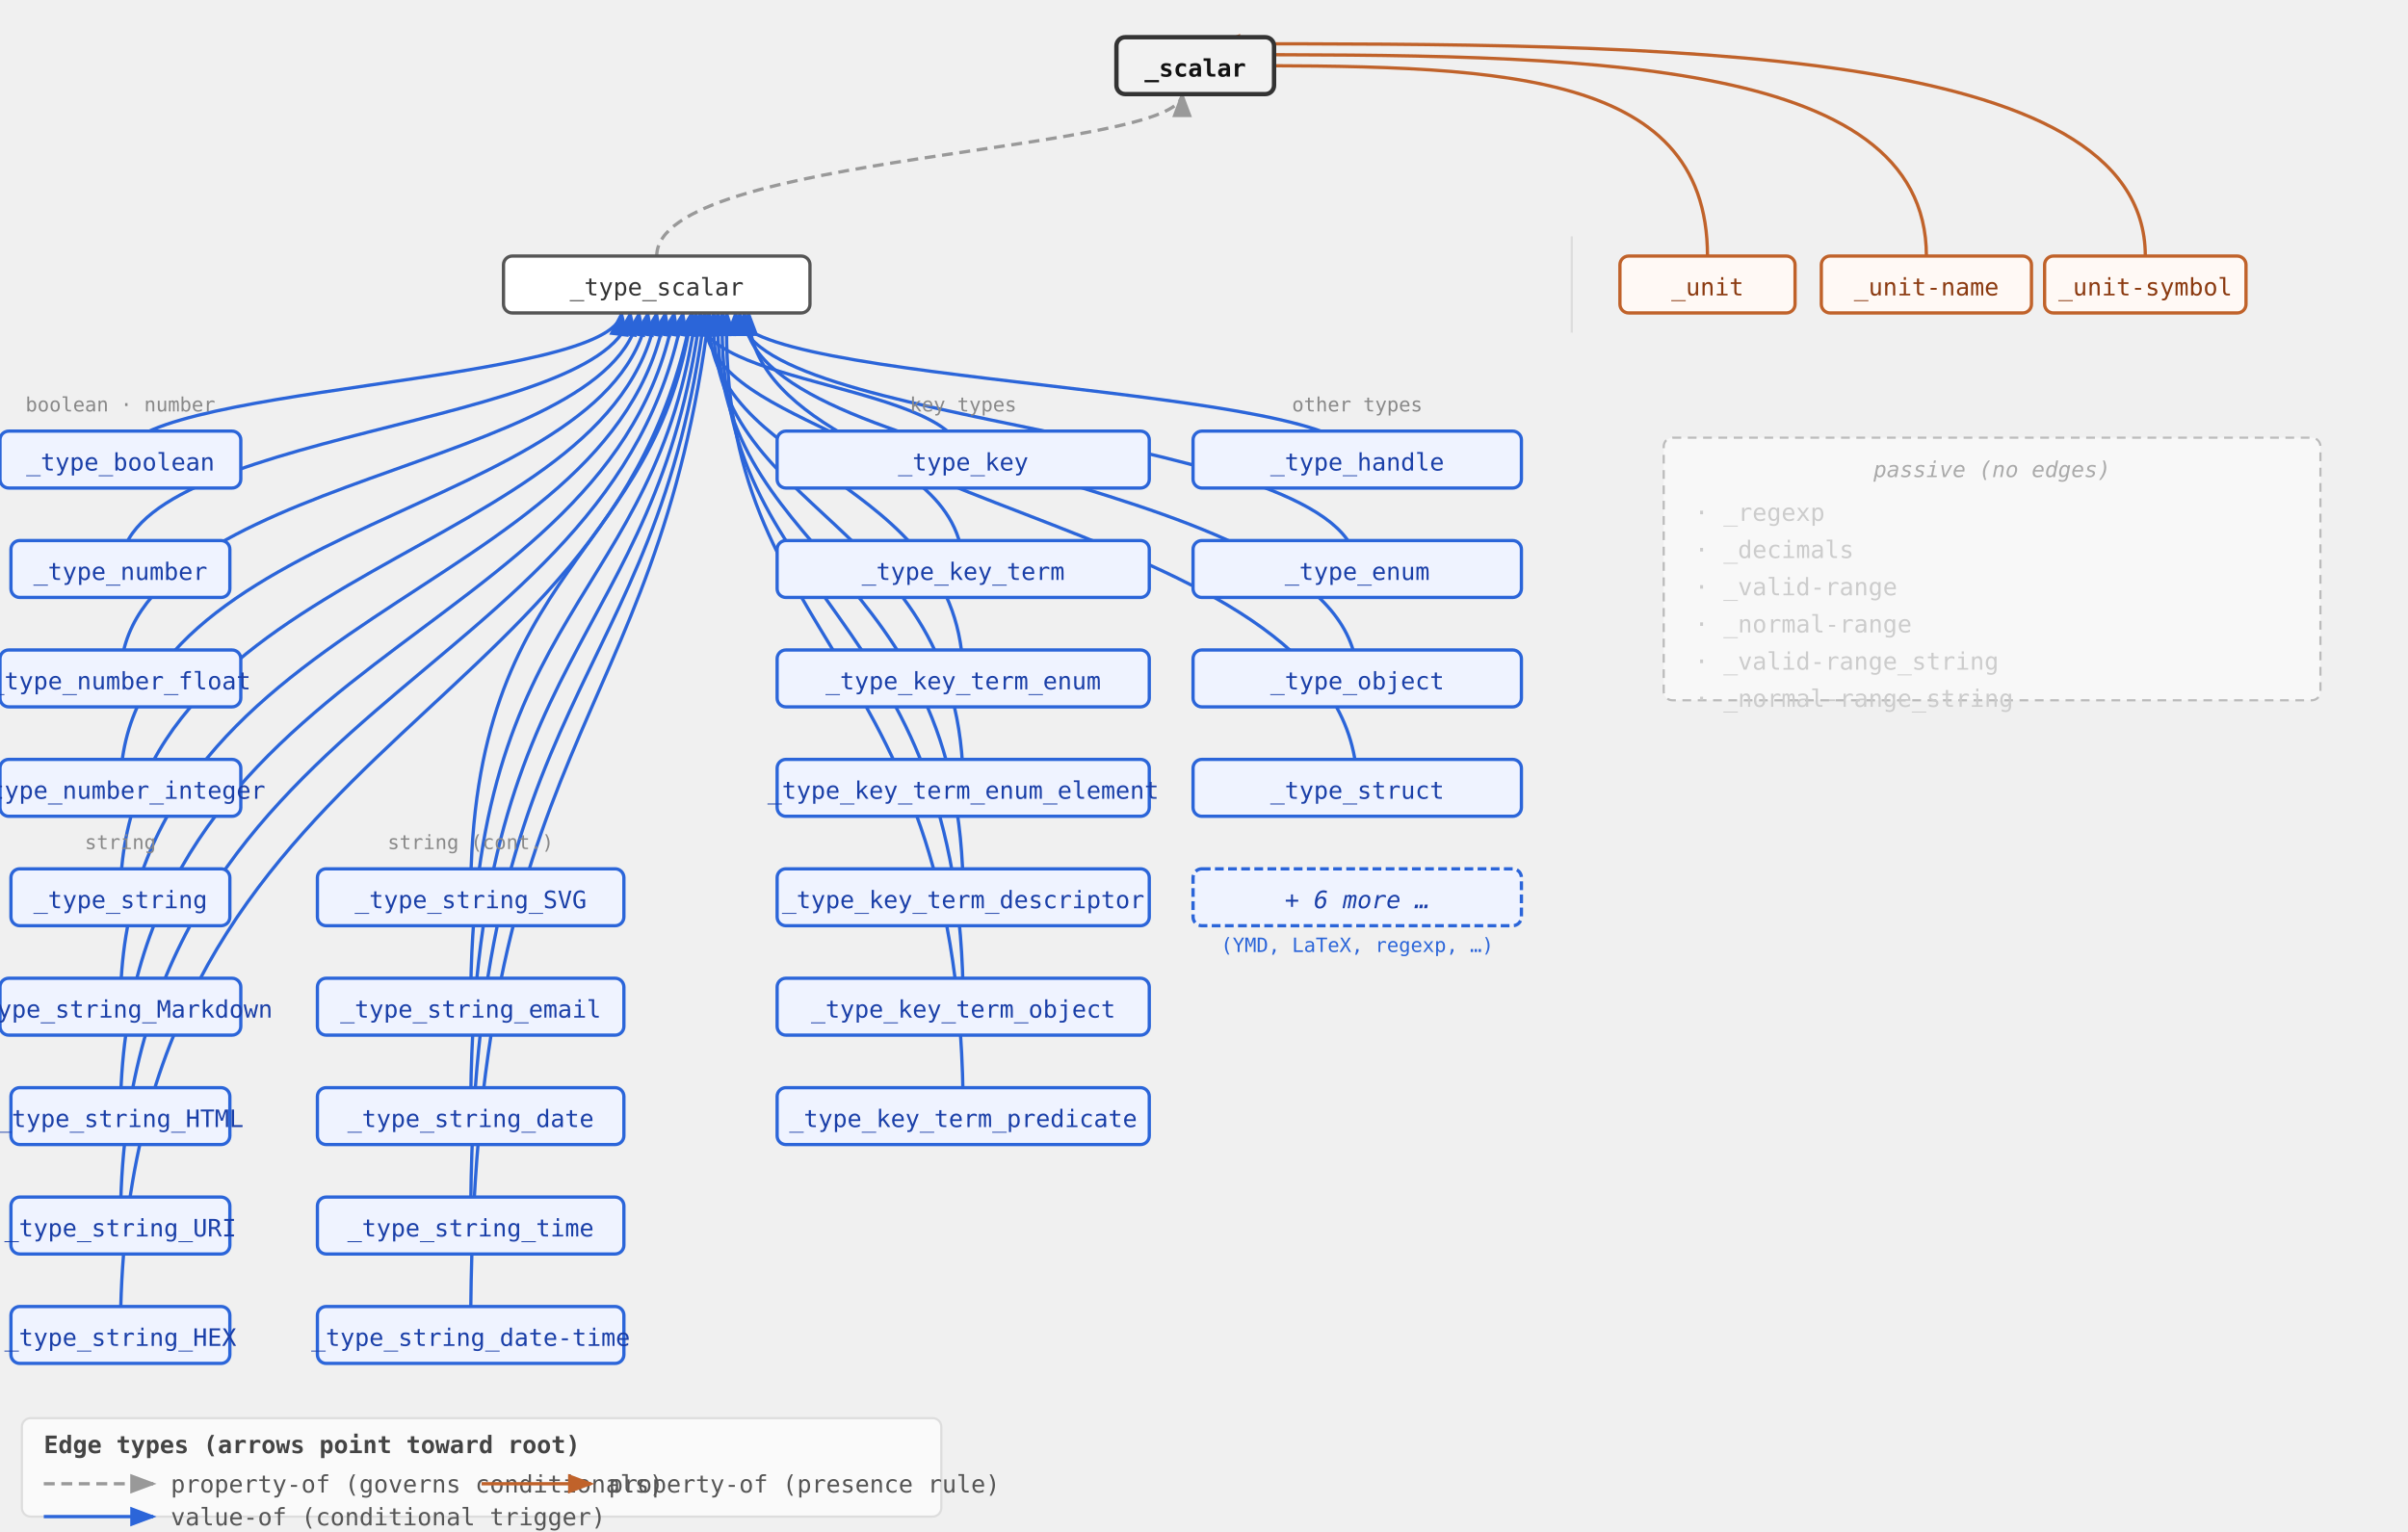
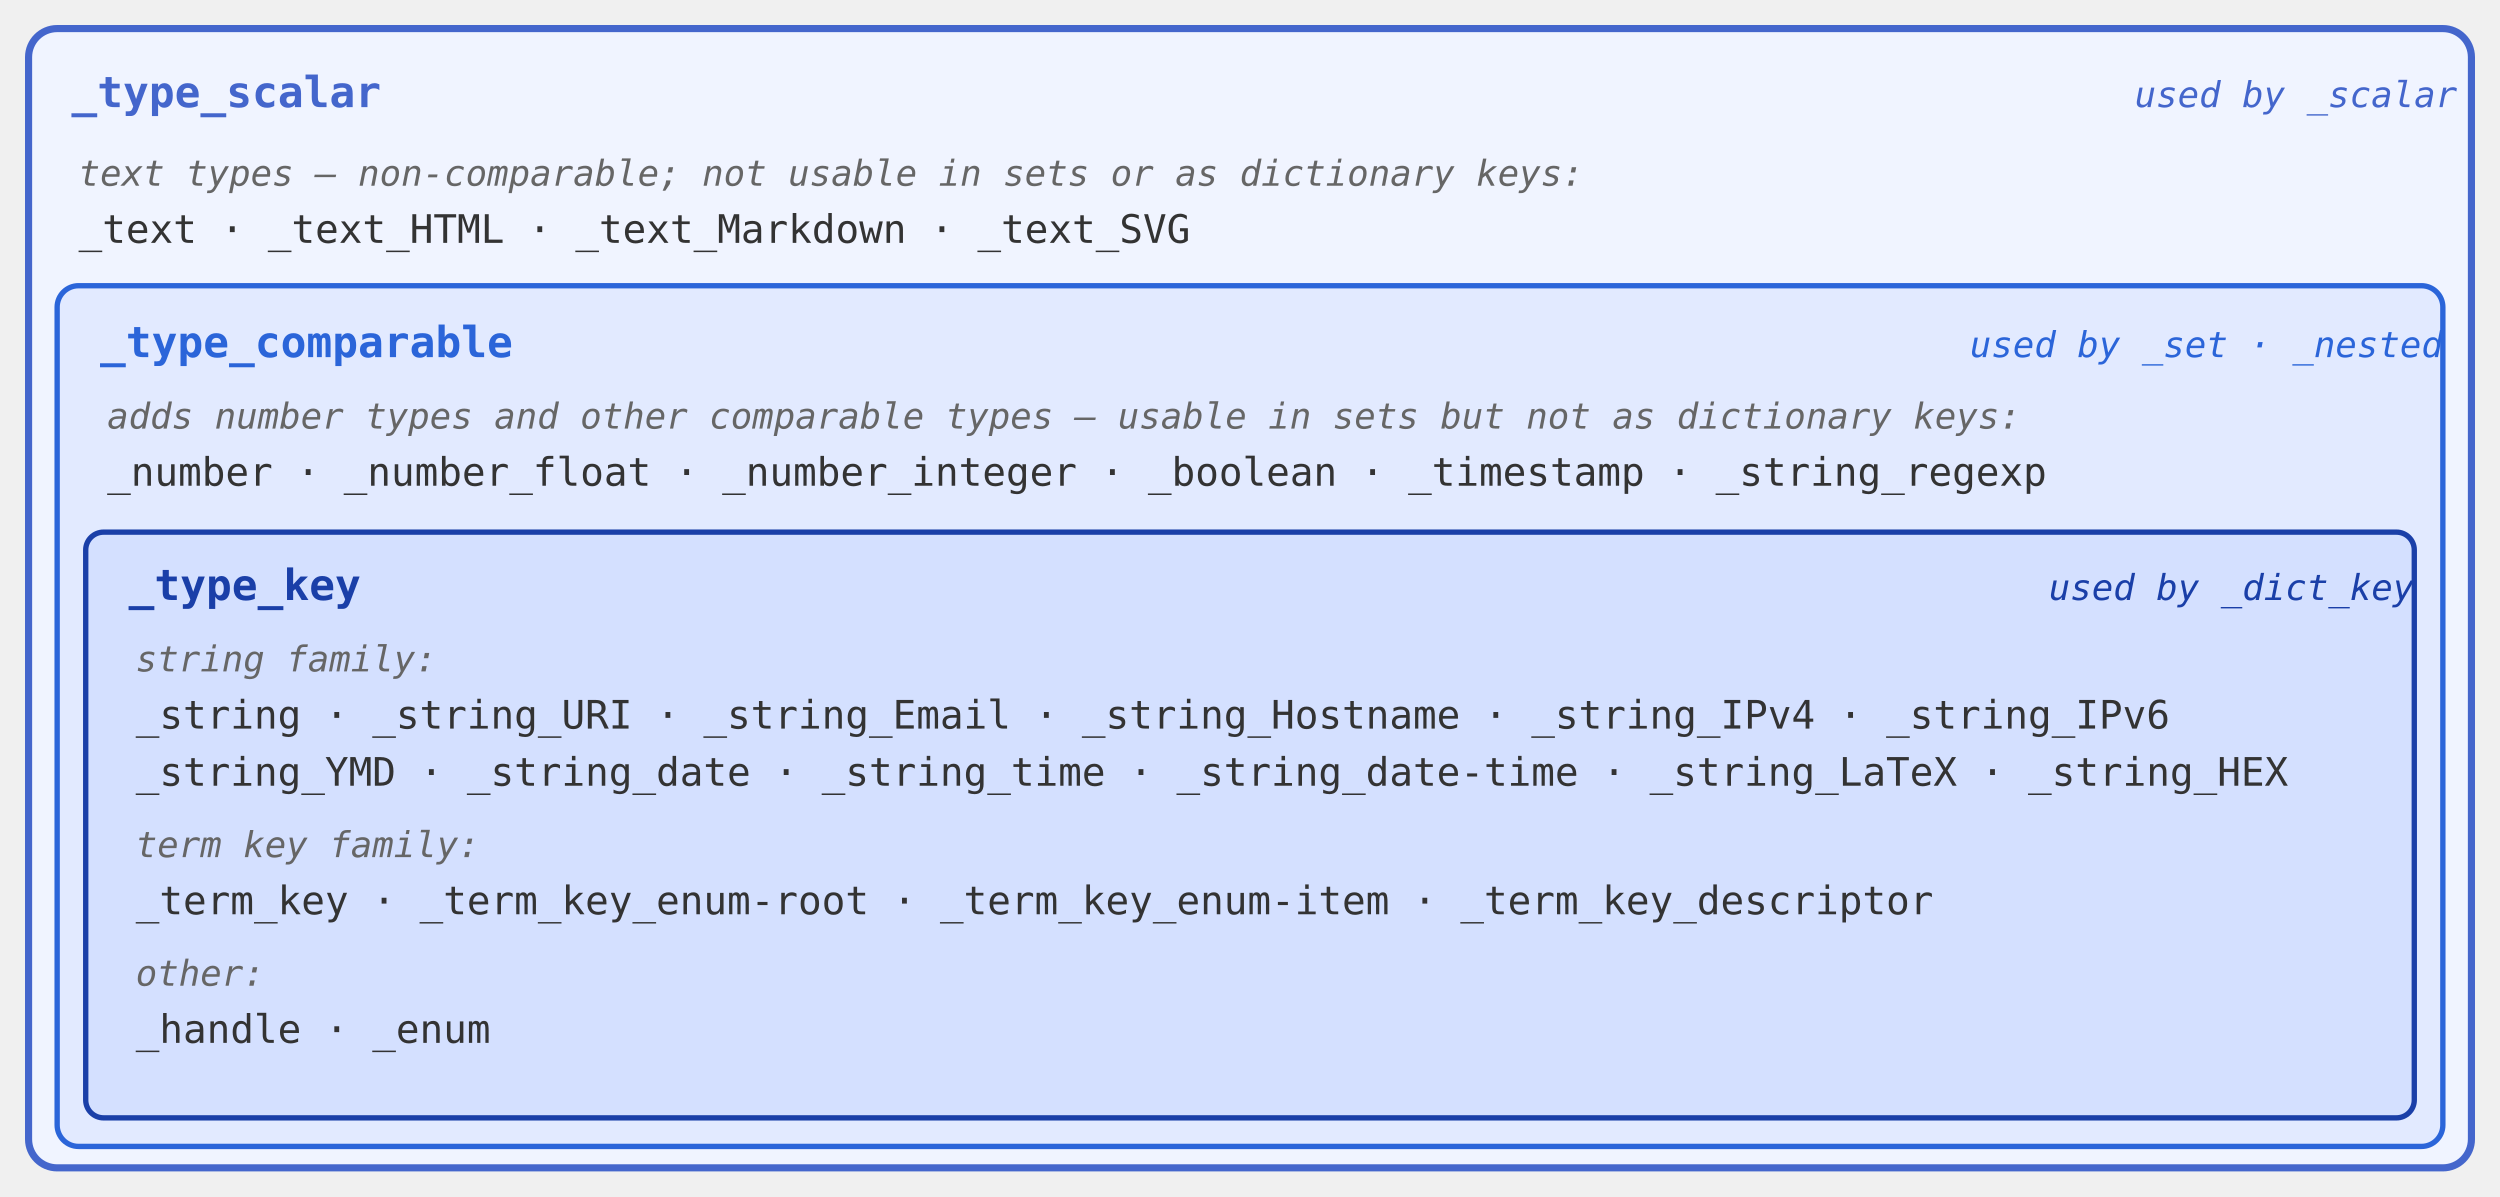
- <svg xmlns="http://www.w3.org/2000/svg" viewBox="0 0 1100 700" width="1100" height="700" font-family="monospace" font-size="11" fill="none">
-   <defs>
-     <marker id="ah-g" markerWidth="8" markerHeight="6" refX="7" refY="3" orient="auto">
-       <polygon points="0 0,8 3,0 6" fill="#999" stroke="none" />
-     </marker>
-     <marker id="ah-o" markerWidth="8" markerHeight="6" refX="7" refY="3" orient="auto">
-       <polygon points="0 0,8 3,0 6" fill="#c0622a" stroke="none" />
-     </marker>
-     <marker id="ah-b" markerWidth="8" markerHeight="6" refX="7" refY="3" orient="auto">
-       <polygon points="0 0,8 3,0 6" fill="#2b65d9" stroke="none" />
-     </marker>
-   </defs>
-   <path d="M 300,117 C 300,70 540,70 540,43" stroke="#999" stroke-width="1.5" stroke-dasharray="5,3" fill="none" marker-end="url(#ah-g)" />
-   <path d="M 780,117 C 780,30 680,30 556,30" stroke="#c0622a" stroke-width="1.5" fill="none" marker-end="url(#ah-o)" />
-   <path d="M 880,117 C 880,25 720,25 556,25" stroke="#c0622a" stroke-width="1.5" fill="none" marker-end="url(#ah-o)" />
-   <path d="M 980,117 C 980,20 760,20 556,20" stroke="#c0622a" stroke-width="1.5" fill="none" marker-end="url(#ah-o)" />
-   <path d="M 55,210  C 55,176 280,176 284,143" stroke="#2b65d9" stroke-width="1.5" fill="none" marker-end="url(#ah-b)" />
-   <path d="M 55,260  C 55,196 280,196 288,143" stroke="#2b65d9" stroke-width="1.5" fill="none" marker-end="url(#ah-b)" />
-   <path d="M 55,310  C 55,216 280,216 292,143" stroke="#2b65d9" stroke-width="1.5" fill="none" marker-end="url(#ah-b)" />
-   <path d="M 55,360  C 55,236 280,236 296,143" stroke="#2b65d9" stroke-width="1.5" fill="none" marker-end="url(#ah-b)" />
-   <path d="M 55,410  C 55,256 280,256 300,143" stroke="#2b65d9" stroke-width="1.5" fill="none" marker-end="url(#ah-b)" />
-   <path d="M 55,460  C 55,276 280,276 304,143" stroke="#2b65d9" stroke-width="1.5" fill="none" marker-end="url(#ah-b)" />
-   <path d="M 55,510  C 55,296 280,296 308,143" stroke="#2b65d9" stroke-width="1.5" fill="none" marker-end="url(#ah-b)" />
-   <path d="M 55,560  C 55,316 280,316 312,143" stroke="#2b65d9" stroke-width="1.5" fill="none" marker-end="url(#ah-b)" />
-   <path d="M 55,610  C 55,336 280,336 316,143" stroke="#2b65d9" stroke-width="1.5" fill="none" marker-end="url(#ah-b)" />
-   <path d="M 215,410 C 215,256 300,256 316,143" stroke="#2b65d9" stroke-width="1.5" fill="none" marker-end="url(#ah-b)" />
-   <path d="M 215,460 C 215,276 300,276 318,143" stroke="#2b65d9" stroke-width="1.5" fill="none" marker-end="url(#ah-b)" />
-   <path d="M 215,510 C 215,296 300,296 320,143" stroke="#2b65d9" stroke-width="1.5" fill="none" marker-end="url(#ah-b)" />
-   <path d="M 215,560 C 215,316 300,316 322,143" stroke="#2b65d9" stroke-width="1.5" fill="none" marker-end="url(#ah-b)" />
-   <path d="M 215,610 C 215,336 300,336 324,143" stroke="#2b65d9" stroke-width="1.5" fill="none" marker-end="url(#ah-b)" />
-   <path d="M 440,210 C 440,176 316,176 320,143" stroke="#2b65d9" stroke-width="1.5" fill="none" marker-end="url(#ah-b)" />
-   <path d="M 440,260 C 440,196 318,196 322,143" stroke="#2b65d9" stroke-width="1.5" fill="none" marker-end="url(#ah-b)" />
-   <path d="M 440,310 C 440,216 320,216 324,143" stroke="#2b65d9" stroke-width="1.5" fill="none" marker-end="url(#ah-b)" />
-   <path d="M 440,360 C 440,236 322,236 326,143" stroke="#2b65d9" stroke-width="1.5" fill="none" marker-end="url(#ah-b)" />
-   <path d="M 440,410 C 440,256 324,256 328,143" stroke="#2b65d9" stroke-width="1.5" fill="none" marker-end="url(#ah-b)" />
-   <path d="M 440,460 C 440,276 326,276 330,143" stroke="#2b65d9" stroke-width="1.5" fill="none" marker-end="url(#ah-b)" />
-   <path d="M 440,510 C 440,296 328,296 332,143" stroke="#2b65d9" stroke-width="1.5" fill="none" marker-end="url(#ah-b)" />
-   <path d="M 620,210 C 620,176 336,176 336,143" stroke="#2b65d9" stroke-width="1.5" fill="none" marker-end="url(#ah-b)" />
-   <path d="M 620,260 C 620,196 338,196 338,143" stroke="#2b65d9" stroke-width="1.5" fill="none" marker-end="url(#ah-b)" />
-   <path d="M 620,310 C 620,216 340,216 340,143" stroke="#2b65d9" stroke-width="1.5" fill="none" marker-end="url(#ah-b)" />
-   <path d="M 620,360 C 620,236 342,236 342,143" stroke="#2b65d9" stroke-width="1.5" fill="none" marker-end="url(#ah-b)" />
-   <rect x="510" y="17" width="72" height="26" rx="4" fill="#f2f2f2" stroke="#333" stroke-width="2" />
-   <text x="546" y="35" text-anchor="middle" fill="#111" font-weight="bold">_scalar</text>
-   <rect x="230" y="117" width="140" height="26" rx="4" fill="#fff" stroke="#555" stroke-width="1.5" />
-   <text x="300" y="135" text-anchor="middle" fill="#333">_type_scalar</text>
-   <rect x="740" y="117" width="80" height="26" rx="4" fill="#fff9f5" stroke="#c0622a" stroke-width="1.5" />
-   <text x="780" y="135" text-anchor="middle" fill="#8b3a10">_unit</text>
-   <rect x="832" y="117" width="96" height="26" rx="4" fill="#fff9f5" stroke="#c0622a" stroke-width="1.5" />
-   <text x="880" y="135" text-anchor="middle" fill="#8b3a10">_unit-name</text>
-   <rect x="934" y="117" width="92" height="26" rx="4" fill="#fff9f5" stroke="#c0622a" stroke-width="1.5" />
-   <text x="980" y="135" text-anchor="middle" fill="#8b3a10">_unit-symbol</text>
-   <line x1="718" y1="108" x2="718" y2="152" stroke="#ddd" stroke-width="1" />
-   <rect x="0" y="197" width="110" height="26" rx="4" fill="#eff3ff" stroke="#2b65d9" stroke-width="1.5" />
-   <text x="55" y="215" text-anchor="middle" fill="#1a3fa8">_type_boolean</text>
-   <rect x="5" y="247" width="100" height="26" rx="4" fill="#eff3ff" stroke="#2b65d9" stroke-width="1.5" />
-   <text x="55" y="265" text-anchor="middle" fill="#1a3fa8">_type_number</text>
-   <rect x="0" y="297" width="110" height="26" rx="4" fill="#eff3ff" stroke="#2b65d9" stroke-width="1.5" />
-   <text x="55" y="315" text-anchor="middle" fill="#1a3fa8">_type_number_float</text>
-   <rect x="0" y="347" width="110" height="26" rx="4" fill="#eff3ff" stroke="#2b65d9" stroke-width="1.5" />
-   <text x="55" y="365" text-anchor="middle" fill="#1a3fa8">_type_number_integer</text>
-   <rect x="5" y="397" width="100" height="26" rx="4" fill="#eff3ff" stroke="#2b65d9" stroke-width="1.5" />
-   <text x="55" y="415" text-anchor="middle" fill="#1a3fa8">_type_string</text>
-   <rect x="0" y="447" width="110" height="26" rx="4" fill="#eff3ff" stroke="#2b65d9" stroke-width="1.5" />
-   <text x="55" y="465" text-anchor="middle" fill="#1a3fa8">_type_string_Markdown</text>
-   <rect x="5" y="497" width="100" height="26" rx="4" fill="#eff3ff" stroke="#2b65d9" stroke-width="1.5" />
-   <text x="55" y="515" text-anchor="middle" fill="#1a3fa8">_type_string_HTML</text>
-   <rect x="5" y="547" width="100" height="26" rx="4" fill="#eff3ff" stroke="#2b65d9" stroke-width="1.5" />
-   <text x="55" y="565" text-anchor="middle" fill="#1a3fa8">_type_string_URI</text>
-   <rect x="5" y="597" width="100" height="26" rx="4" fill="#eff3ff" stroke="#2b65d9" stroke-width="1.5" />
-   <text x="55" y="615" text-anchor="middle" fill="#1a3fa8">_type_string_HEX</text>
-   <rect x="145" y="397" width="140" height="26" rx="4" fill="#eff3ff" stroke="#2b65d9" stroke-width="1.5" />
-   <text x="215" y="415" text-anchor="middle" fill="#1a3fa8">_type_string_SVG</text>
-   <rect x="145" y="447" width="140" height="26" rx="4" fill="#eff3ff" stroke="#2b65d9" stroke-width="1.5" />
-   <text x="215" y="465" text-anchor="middle" fill="#1a3fa8">_type_string_email</text>
-   <rect x="145" y="497" width="140" height="26" rx="4" fill="#eff3ff" stroke="#2b65d9" stroke-width="1.5" />
-   <text x="215" y="515" text-anchor="middle" fill="#1a3fa8">_type_string_date</text>
-   <rect x="145" y="547" width="140" height="26" rx="4" fill="#eff3ff" stroke="#2b65d9" stroke-width="1.5" />
-   <text x="215" y="565" text-anchor="middle" fill="#1a3fa8">_type_string_time</text>
-   <rect x="145" y="597" width="140" height="26" rx="4" fill="#eff3ff" stroke="#2b65d9" stroke-width="1.5" />
-   <text x="215" y="615" text-anchor="middle" fill="#1a3fa8">_type_string_date-time</text>
-   <rect x="355" y="197" width="170" height="26" rx="4" fill="#eff3ff" stroke="#2b65d9" stroke-width="1.5" />
-   <text x="440" y="215" text-anchor="middle" fill="#1a3fa8">_type_key</text>
-   <rect x="355" y="247" width="170" height="26" rx="4" fill="#eff3ff" stroke="#2b65d9" stroke-width="1.5" />
-   <text x="440" y="265" text-anchor="middle" fill="#1a3fa8">_type_key_term</text>
-   <rect x="355" y="297" width="170" height="26" rx="4" fill="#eff3ff" stroke="#2b65d9" stroke-width="1.5" />
-   <text x="440" y="315" text-anchor="middle" fill="#1a3fa8">_type_key_term_enum</text>
-   <rect x="355" y="347" width="170" height="26" rx="4" fill="#eff3ff" stroke="#2b65d9" stroke-width="1.5" />
-   <text x="440" y="365" text-anchor="middle" fill="#1a3fa8">_type_key_term_enum_element</text>
-   <rect x="355" y="397" width="170" height="26" rx="4" fill="#eff3ff" stroke="#2b65d9" stroke-width="1.5" />
-   <text x="440" y="415" text-anchor="middle" fill="#1a3fa8">_type_key_term_descriptor</text>
-   <rect x="355" y="447" width="170" height="26" rx="4" fill="#eff3ff" stroke="#2b65d9" stroke-width="1.5" />
-   <text x="440" y="465" text-anchor="middle" fill="#1a3fa8">_type_key_term_object</text>
-   <rect x="355" y="497" width="170" height="26" rx="4" fill="#eff3ff" stroke="#2b65d9" stroke-width="1.5" />
-   <text x="440" y="515" text-anchor="middle" fill="#1a3fa8">_type_key_term_predicate</text>
-   <rect x="545" y="197" width="150" height="26" rx="4" fill="#eff3ff" stroke="#2b65d9" stroke-width="1.5" />
-   <text x="620" y="215" text-anchor="middle" fill="#1a3fa8">_type_handle</text>
-   <rect x="545" y="247" width="150" height="26" rx="4" fill="#eff3ff" stroke="#2b65d9" stroke-width="1.5" />
-   <text x="620" y="265" text-anchor="middle" fill="#1a3fa8">_type_enum</text>
-   <rect x="545" y="297" width="150" height="26" rx="4" fill="#eff3ff" stroke="#2b65d9" stroke-width="1.5" />
-   <text x="620" y="315" text-anchor="middle" fill="#1a3fa8">_type_object</text>
-   <rect x="545" y="347" width="150" height="26" rx="4" fill="#eff3ff" stroke="#2b65d9" stroke-width="1.5" />
-   <text x="620" y="365" text-anchor="middle" fill="#1a3fa8">_type_struct</text>
-   <rect x="545" y="397" width="150" height="26" rx="4" fill="#eff3ff" stroke="#2b65d9" stroke-width="1.5" stroke-dasharray="4,2" />
-   <text x="620" y="415" text-anchor="middle" fill="#1a3fa8" font-style="italic">+ 6 more …</text>
-   <text x="620" y="435" text-anchor="middle" fill="#2b65d9" font-size="9">(YMD, LaTeX, regexp, …)</text>
-   <text x="55" y="188" text-anchor="middle" fill="#888" font-size="9">boolean · number</text>
-   <text x="215" y="388" text-anchor="middle" fill="#888" font-size="9">string (cont.)</text>
-   <text x="55" y="388" text-anchor="middle" fill="#888" font-size="9">string</text>
-   <text x="440" y="188" text-anchor="middle" fill="#888" font-size="9">key types</text>
-   <text x="620" y="188" text-anchor="middle" fill="#888" font-size="9">other types</text>
-   <rect x="760" y="200" width="300" height="120" rx="4" fill="#f8f8f8" stroke="#bbb" stroke-width="1" stroke-dasharray="4,3" />
-   <text x="910" y="218" text-anchor="middle" fill="#aaa" font-style="italic" font-size="10">passive (no edges)</text>
-   <text x="774" y="238" fill="#ccc">· _regexp</text>
-   <text x="774" y="255" fill="#ccc">· _decimals</text>
-   <text x="774" y="272" fill="#ccc">· _valid-range</text>
-   <text x="774" y="289" fill="#ccc">· _normal-range</text>
-   <text x="774" y="306" fill="#ccc">· _valid-range_string</text>
-   <text x="774" y="323" fill="#ccc">· _normal-range_string</text>
-   <rect x="10" y="648" width="420" height="45" rx="4" fill="#fafafa" stroke="#ddd" stroke-width="1" />
-   <text x="20" y="664" fill="#444" font-weight="bold">Edge types  (arrows point toward root)</text>
-   <path d="M 20,678 L 70,678" stroke="#999" stroke-width="1.5" stroke-dasharray="5,3" fill="none" marker-end="url(#ah-g)" />
-   <text x="78" y="682" fill="#555">property-of (governs conditionals)</text>
-   <path d="M 220,678 L 270,678" stroke="#c0622a" stroke-width="1.5" fill="none" marker-end="url(#ah-o)" />
-   <text x="278" y="682" fill="#555">property-of (presence rule)</text>
-   <path d="M 20,693 L 70,693" stroke="#2b65d9" stroke-width="1.5" fill="none" marker-end="url(#ah-b)" />
-   <text x="78" y="697" fill="#555">value-of (conditional trigger)</text>
+ <svg xmlns="http://www.w3.org/2000/svg" width="700" height="335" font-family="monospace" font-size="11" fill="#222">
+   <rect x="8" y="8" width="684" height="319" rx="8" fill="#f0f4ff" stroke="#4466cc" stroke-width="2" />
+   <text x="20" y="30" fill="#4466cc" font-size="12" font-weight="bold">_type_scalar</text>
+   <text x="688" y="30" text-anchor="end" fill="#4466cc" font-size="10" font-style="italic">used by _scalar</text>
+   <text x="22" y="52" fill="#666" font-size="10" font-style="italic">text types — non-comparable; not usable in sets or as dictionary keys:</text>
+   <text x="22" y="68" fill="#333">_text  ·  _text_HTML  ·  _text_Markdown  ·  _text_SVG</text>
+   <rect x="16" y="80" width="668" height="241" rx="6" fill="#e2eaff" stroke="#2b65d9" stroke-width="1.5" />
+   <text x="28" y="100" fill="#2b65d9" font-size="12" font-weight="bold">_type_comparable</text>
+   <text x="684" y="100" text-anchor="end" fill="#2b65d9" font-size="10" font-style="italic">used by _set · _nested</text>
+   <text x="30" y="120" fill="#666" font-size="10" font-style="italic">adds number types and other comparable types — usable in sets but not as dictionary keys:</text>
+   <text x="30" y="136" fill="#333">_number  ·  _number_float  ·  _number_integer  ·  _boolean  ·  _timestamp  ·  _string_regexp</text>
+   <rect x="24" y="149" width="652" height="164" rx="5" fill="#d4e0ff" stroke="#1a3fa8" stroke-width="1.5" />
+   <text x="36" y="168" fill="#1a3fa8" font-size="12" font-weight="bold">_type_key</text>
+   <text x="676" y="168" text-anchor="end" fill="#1a3fa8" font-size="10" font-style="italic">used by _dict_key</text>
+   <text x="38" y="188" fill="#666" font-size="10" font-style="italic">string family:</text>
+   <text x="38" y="204" fill="#333">_string · _string_URI · _string_Email · _string_Hostname · _string_IPv4 · _string_IPv6</text>
+   <text x="38" y="220" fill="#333">_string_YMD · _string_date · _string_time · _string_date-time · _string_LaTeX · _string_HEX</text>
+   <text x="38" y="240" fill="#666" font-size="10" font-style="italic">term key family:</text>
+   <text x="38" y="256" fill="#333">_term_key · _term_key_enum-root · _term_key_enum-item · _term_key_descriptor</text>
+   <text x="38" y="276" fill="#666" font-size="10" font-style="italic">other:</text>
+   <text x="38" y="292" fill="#333">_handle · _enum</text>
</svg>
